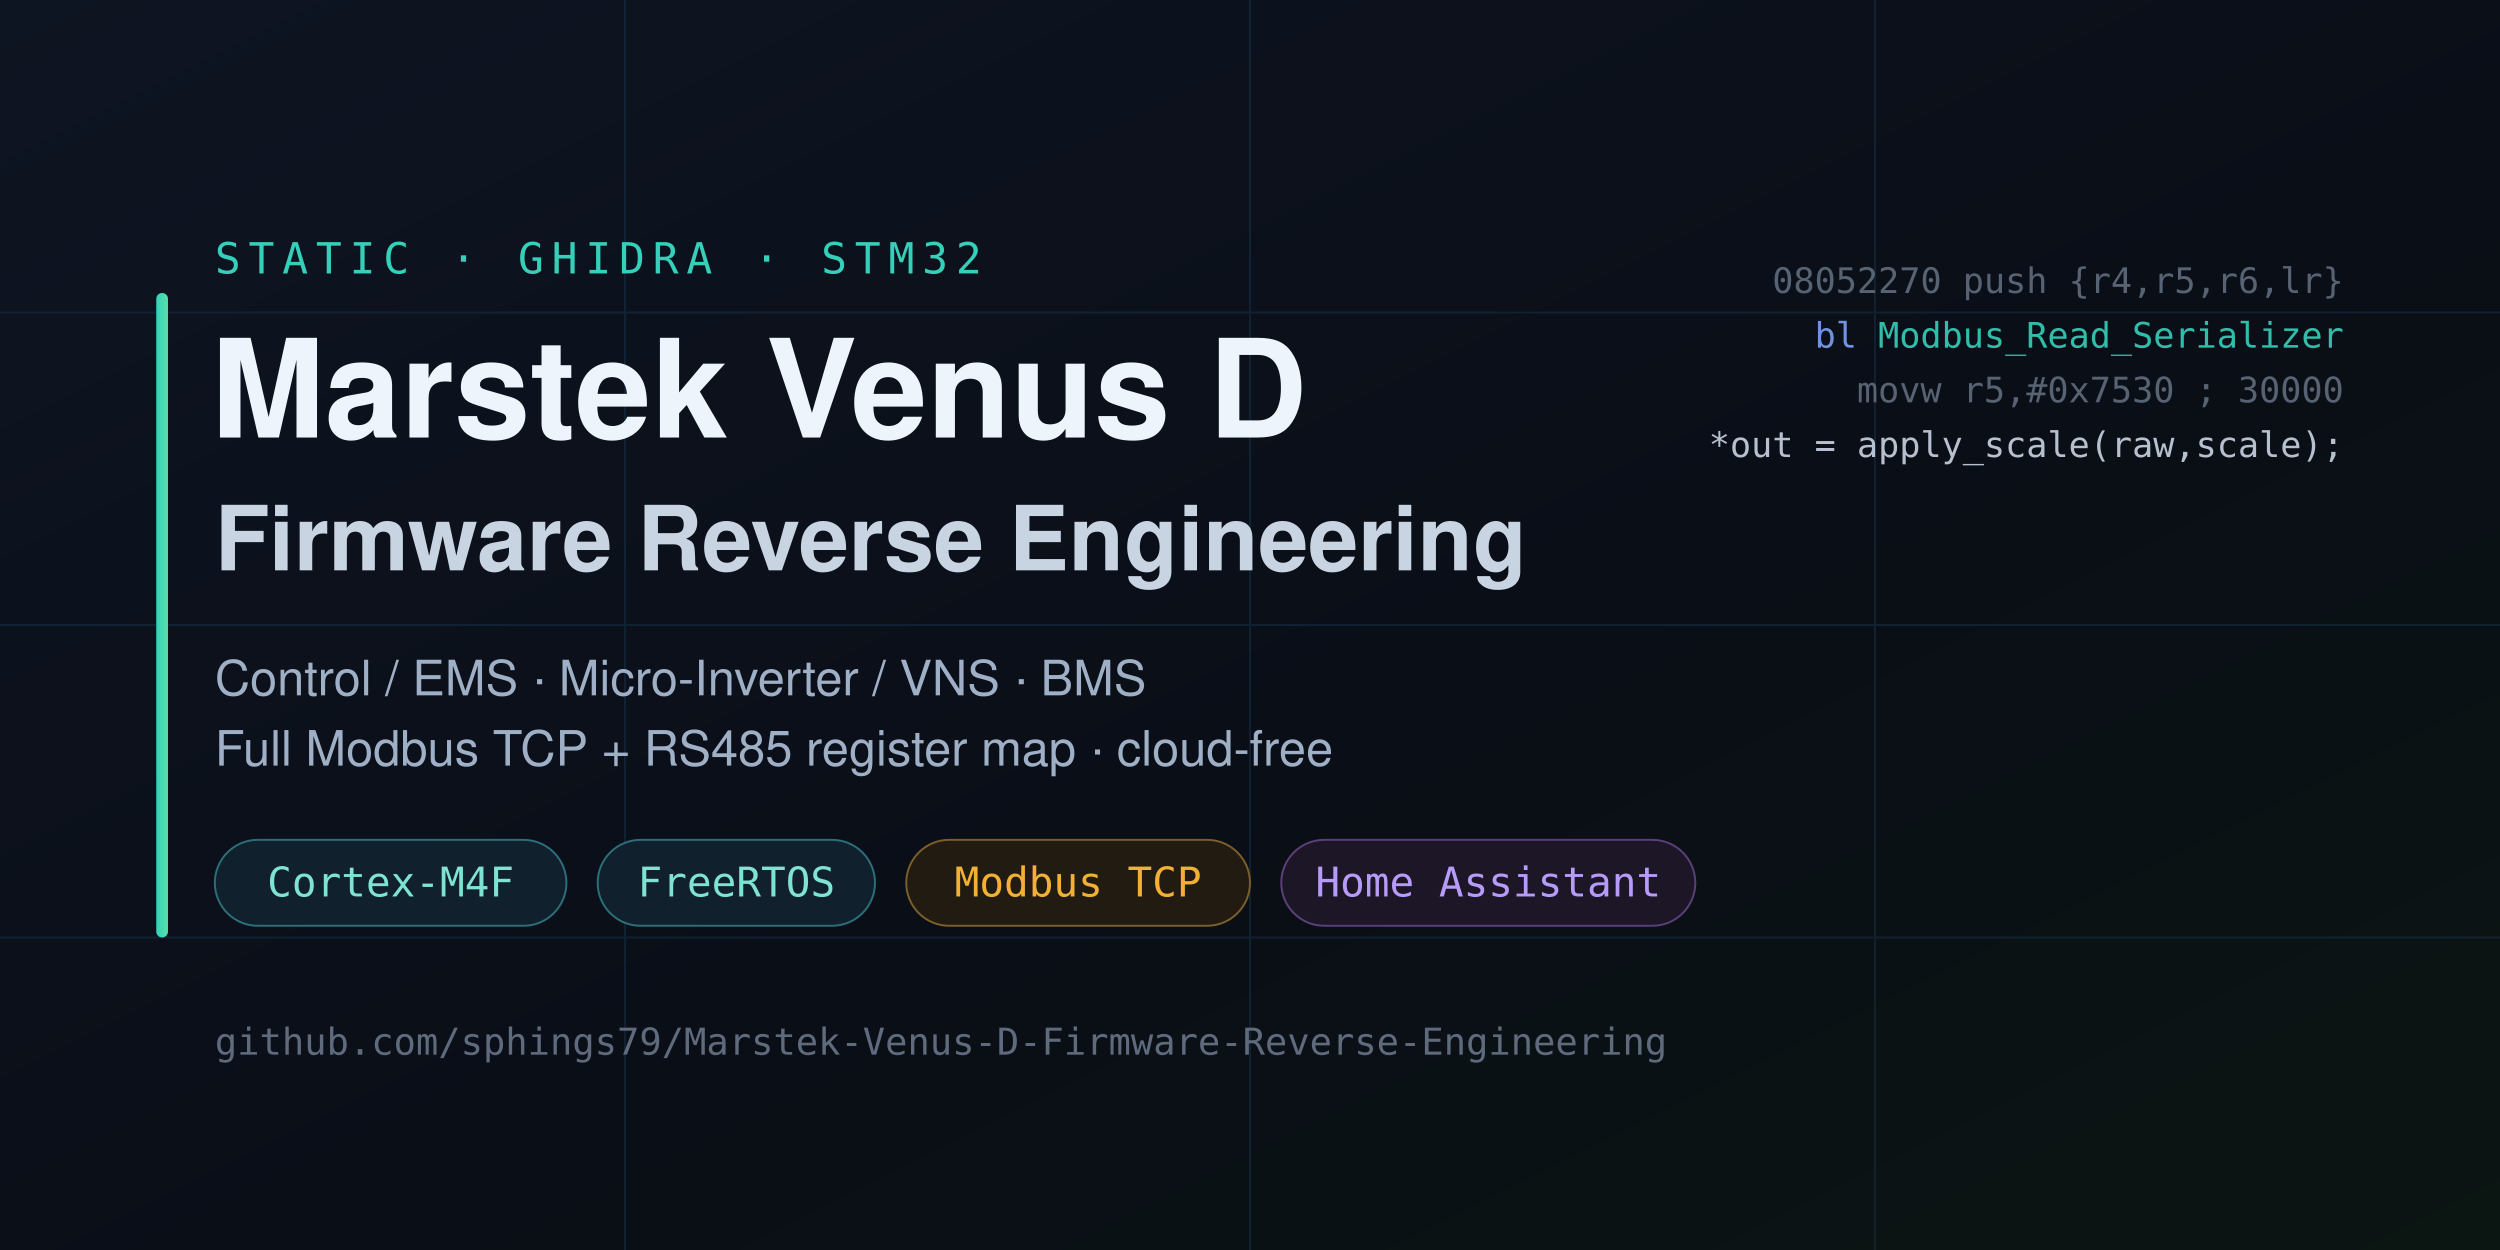
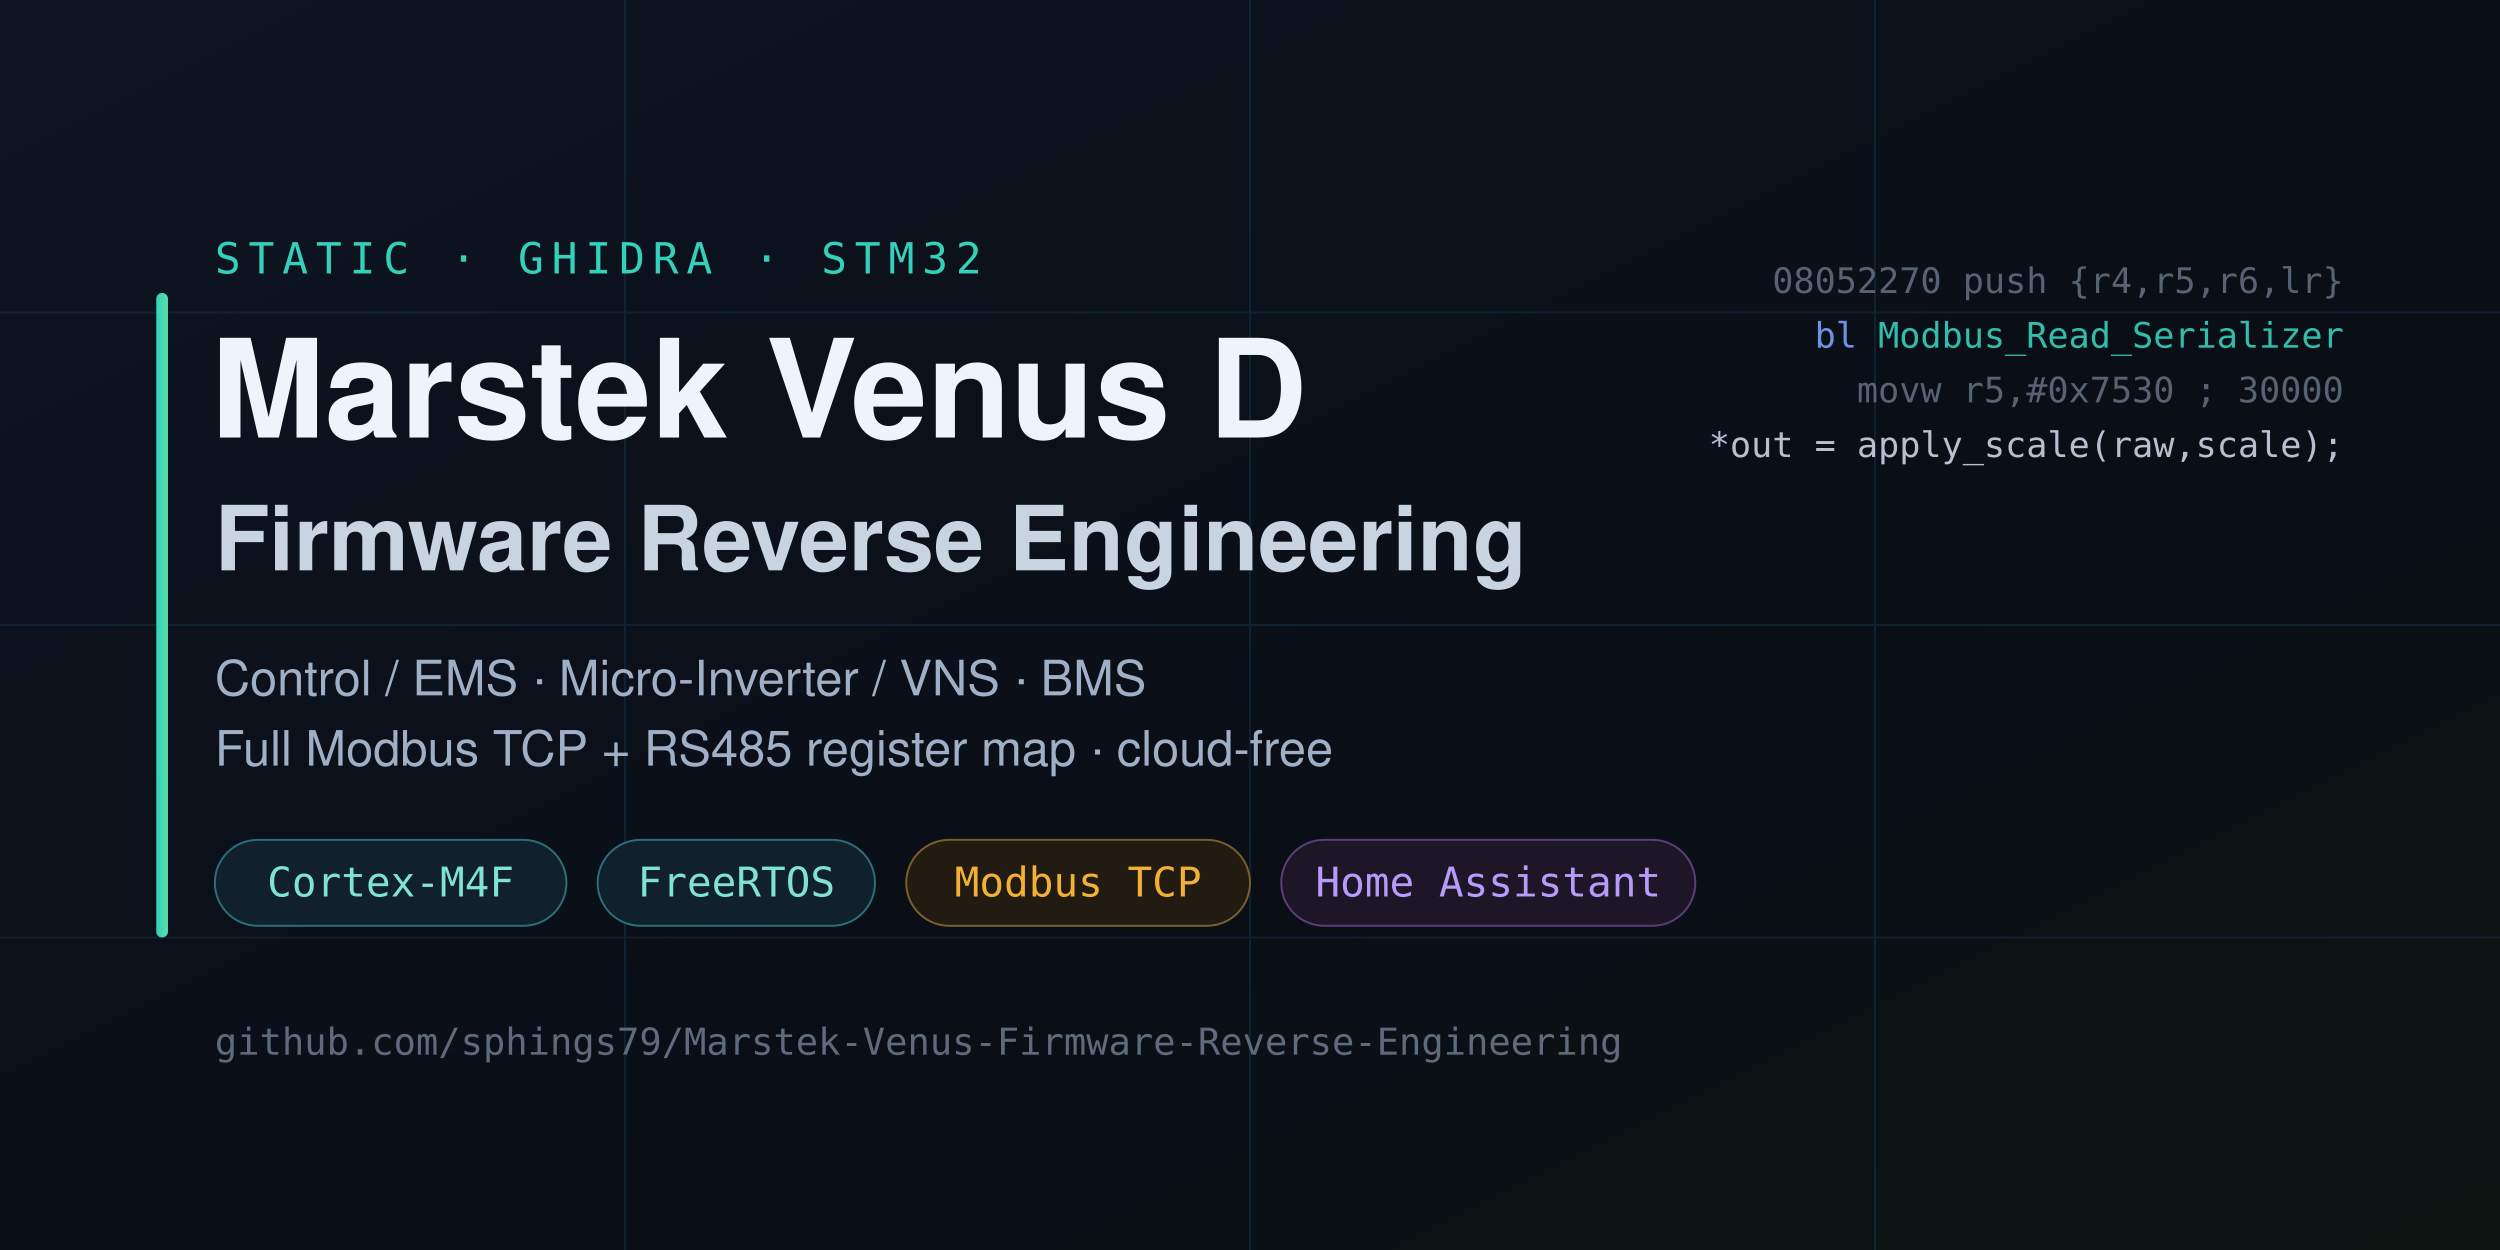
<svg xmlns="http://www.w3.org/2000/svg" width="1280" height="640" viewBox="0 0 1280 640" font-family="'Segoe UI',Helvetica,Arial,sans-serif" role="img" aria-label="Marstek Venus D Firmware Reverse Engineering">
  <defs>
    <linearGradient id="sbg" x1="0" y1="0" x2="1" y2="1">
      <stop offset="0" stop-color="#0e1522" />
      <stop offset="0.55" stop-color="#0a0e17" />
      <stop offset="1" stop-color="#0b1512" />
    </linearGradient>
    <linearGradient id="acc" x1="0" y1="0" x2="1" y2="0">
      <stop offset="0" stop-color="#35d0ba" />
      <stop offset="1" stop-color="#59e0a8" />
    </linearGradient>
    <style>.mono{font-family:'SFMono-Regular',Consolas,Menlo,monospace}</style>
  </defs>
  <rect width="1280" height="640" fill="url(#sbg)" />
  <g stroke="#16324a" stroke-width="1" opacity="0.5">
    <path d="M0 160 H1280" />
    <path d="M0 320 H1280" />
    <path d="M0 480 H1280" />
    <path d="M320 0 V640" />
    <path d="M640 0 V640" />
    <path d="M960 0 V640" />
  </g>
  <rect x="80" y="150" width="6" height="330" rx="3" fill="url(#acc)" />
  <text x="110" y="140" class="mono" fill="#35d0ba" font-size="22" letter-spacing="4">STATIC · GHIDRA · STM32</text>
  <text x="108" y="224" fill="#eef4fb" font-size="70" font-weight="800">Marstek Venus D</text>
  <text x="110" y="292" fill="#c9d4e3" font-size="46" font-weight="700">Firmware Reverse Engineering</text>
  <text x="110" y="356" fill="#9fb0c6" font-size="25">Control / EMS · Micro-Inverter / VNS · BMS</text>
  <text x="110" y="392" fill="#9fb0c6" font-size="25">Full Modbus TCP + RS485 register map · cloud-free</text>
  <g class="mono" font-size="21">
    <rect x="110" y="430" width="180" height="44" rx="22" fill="#10202c" stroke="#2b6f7a" />
    <text x="200" y="459" text-anchor="middle" fill="#7fe3d3">Cortex-M4F</text>
    <rect x="306" y="430" width="142" height="44" rx="22" fill="#10202c" stroke="#2b6f7a" />
    <text x="377" y="459" text-anchor="middle" fill="#7fe3d3">FreeRTOS</text>
    <rect x="464" y="430" width="176" height="44" rx="22" fill="#221b12" stroke="#7a5f2b" />
    <text x="552" y="459" text-anchor="middle" fill="#f2b134">Modbus TCP</text>
    <rect x="656" y="430" width="212" height="44" rx="22" fill="#1c1626" stroke="#5b3f7a" />
    <text x="762" y="459" text-anchor="middle" fill="#b79bfa">Home Assistant</text>
  </g>
-   <text x="110" y="540" class="mono" fill="#5f6b7d" font-size="19">github.com/sphings79/Marstek-Venus-D-Firmware-Reverse-Engineering</text>
+   <text x="110" y="540" class="mono" fill="#5f6b7d" font-size="19">github.com/sphings79/Marstek-Venus-Firmware-Reverse-Engineering</text>
  <g class="mono" font-size="18" opacity="0.9">
    <text x="1200" y="150" text-anchor="end" fill="#5f6b7d">08052270  push {r4,r5,r6,lr}</text>
    <text x="1200" y="178" text-anchor="end">
      <tspan fill="#7aa2f7">bl</tspan>
      <tspan fill="#35d0ba">Modbus_Read_Serializer</tspan>
    </text>
    <text x="1200" y="206" text-anchor="end" fill="#5f6b7d">movw r5,#0x7530  ; 30000</text>
    <text x="1200" y="234" text-anchor="end" fill="#c9d4e3">*out = apply_scale(raw,scale);</text>
  </g>
</svg>
